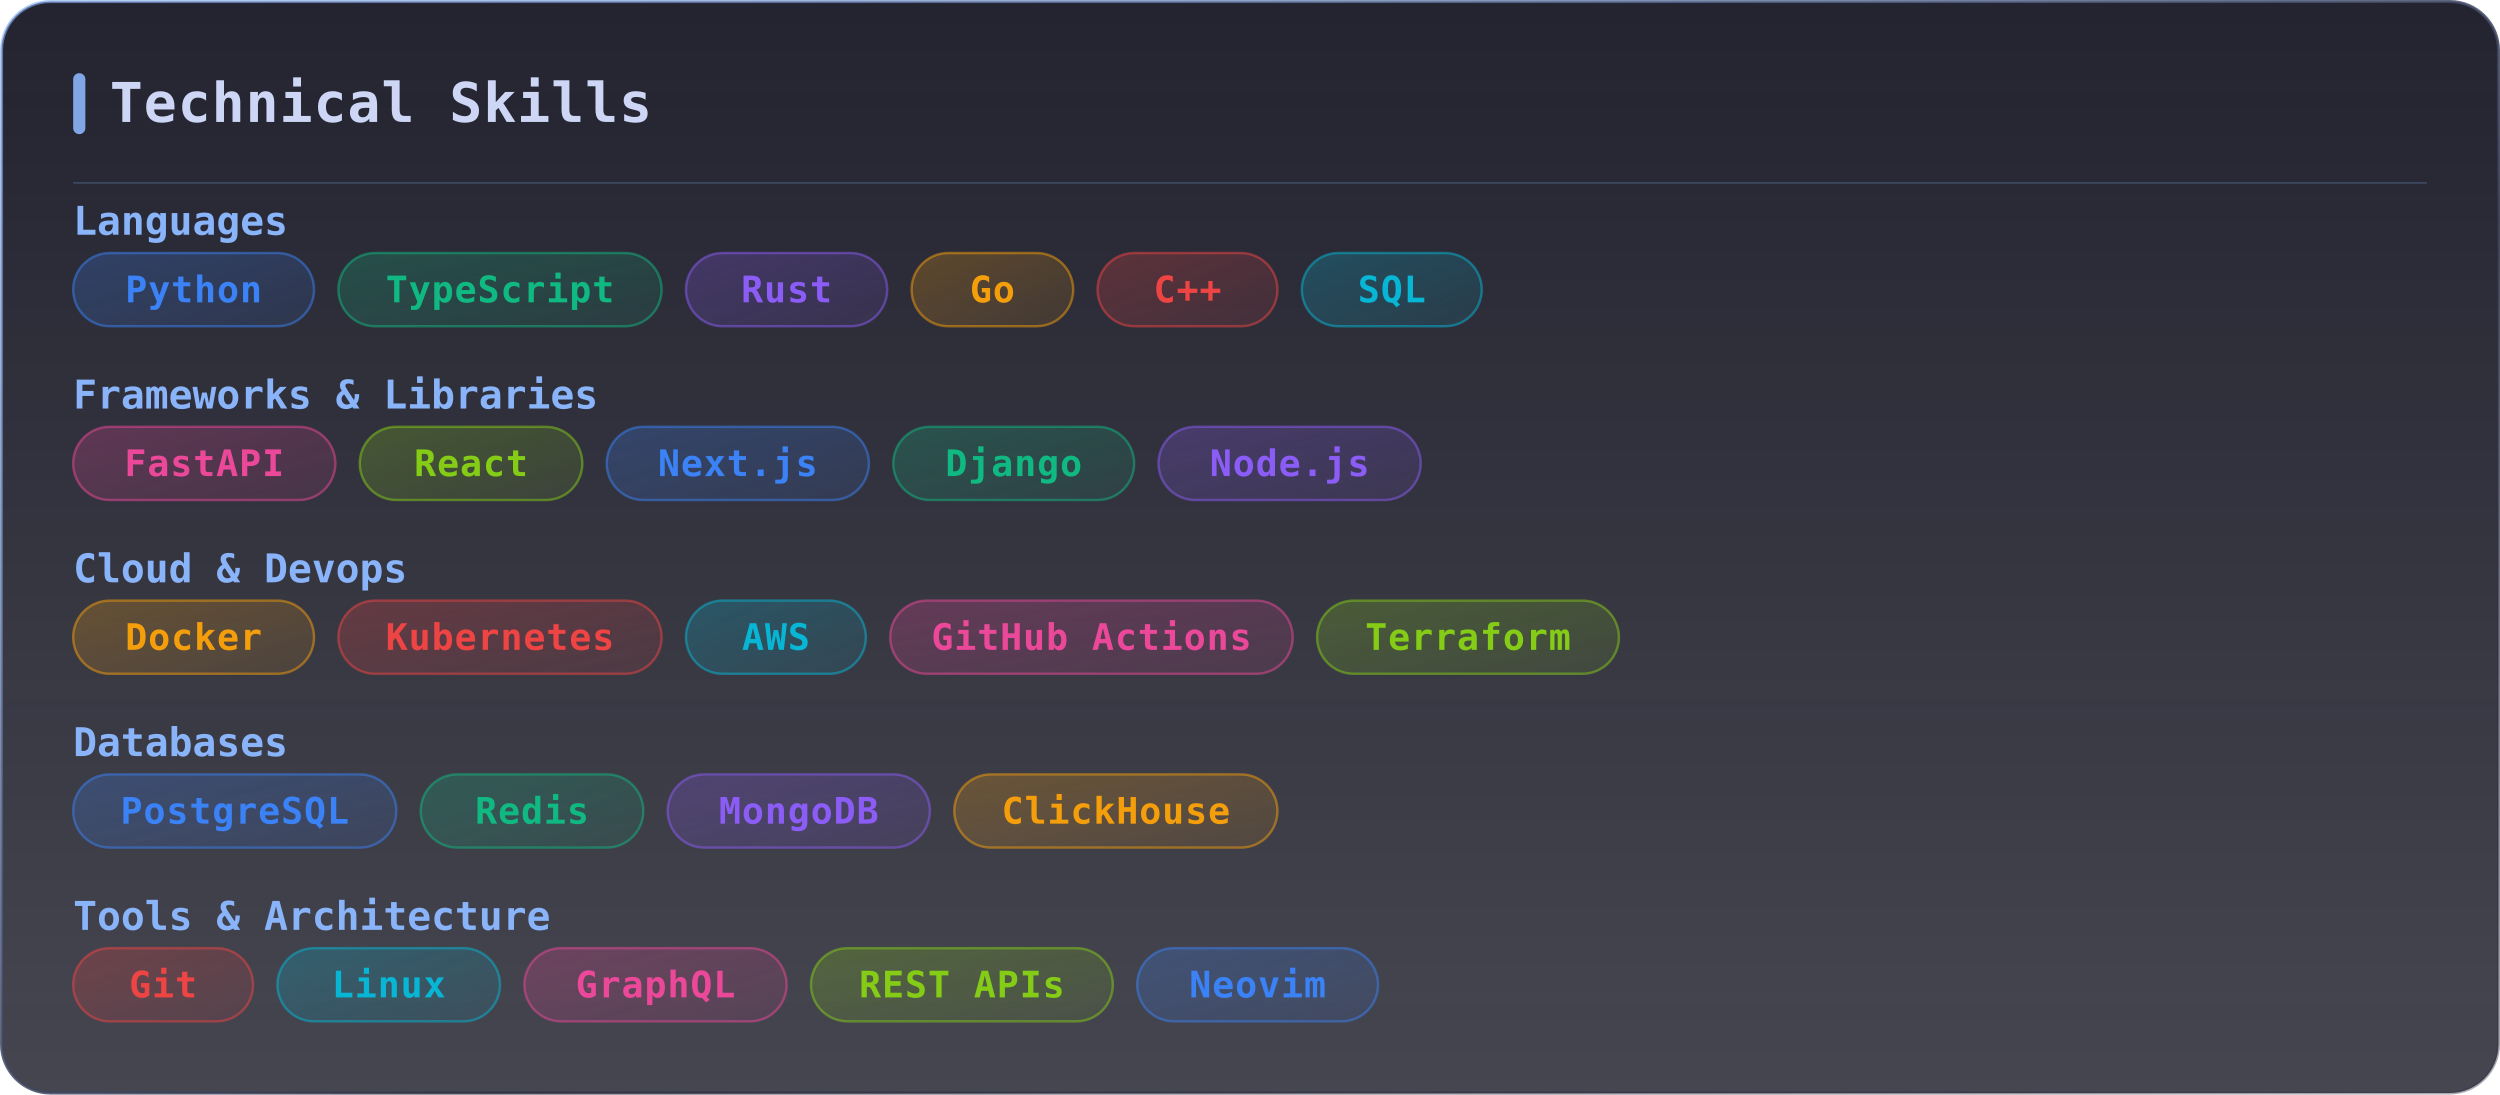
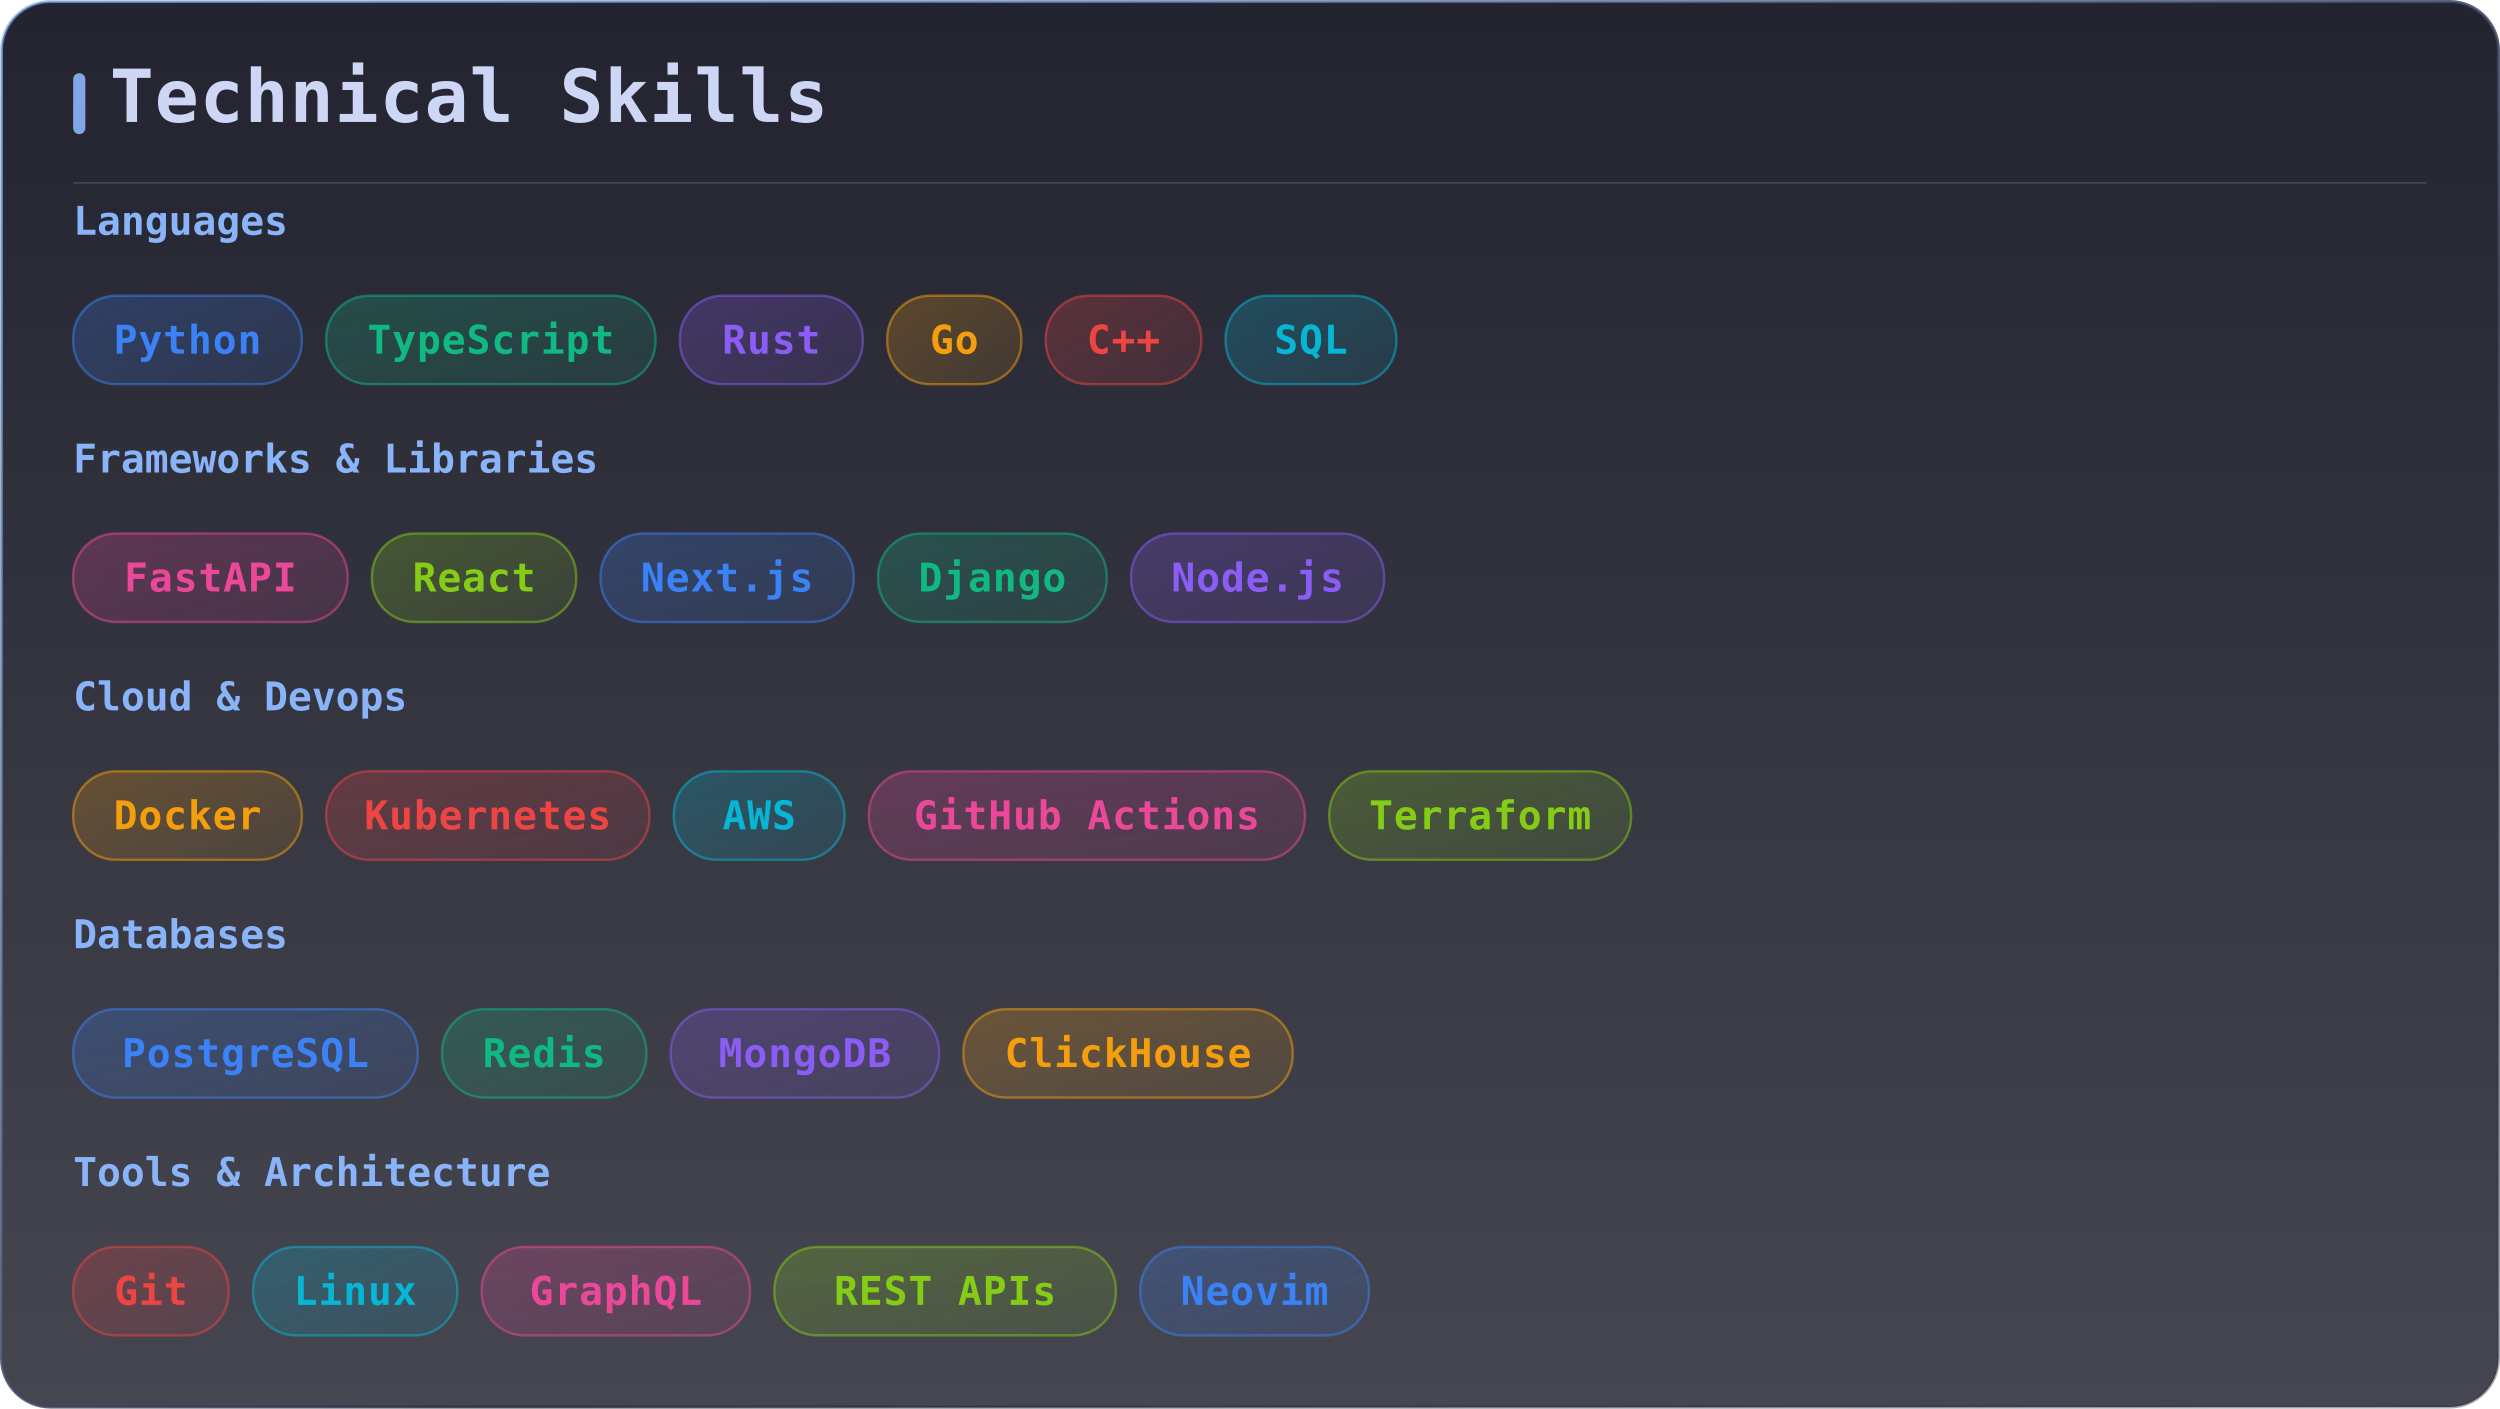
- <svg xmlns="http://www.w3.org/2000/svg" width="820" height="359" viewBox="0 0 820 359" role="img">
+ <svg xmlns="http://www.w3.org/2000/svg" width="820" height="462" viewBox="0 0 820 462" role="img">
  <defs>
    <linearGradient id="pf-progress-grad" x1="0%" y1="0%" x2="100%" y2="0%">
      <stop offset="0%" stop-color="#89b4fa" stop-opacity="0.75" />
      <stop offset="70%" stop-color="#89b4fa" />
      <stop offset="100%" stop-color="#cba6f7" stop-opacity="0.9" />
    </linearGradient>
    <linearGradient id="pf-card-border" x1="0%" y1="0%" x2="100%" y2="100%">
      <stop offset="0%" stop-color="#89b4fa" stop-opacity="0.6" />
      <stop offset="60%" stop-color="#313244" stop-opacity="0.9" />
      <stop offset="100%" stop-color="#313244" stop-opacity="0.4" />
    </linearGradient>
    <linearGradient id="pf-card-bg" x1="0%" y1="0%" x2="0%" y2="100%">
      <stop offset="0%" stop-color="#181825" stop-opacity="0.95" />
      <stop offset="100%" stop-color="#181825" stop-opacity="0.8" />
    </linearGradient>
-     <linearGradient id="pf-card-gradient" x1="0%" y1="0%" x2="100%" y2="0%">
-       <stop offset="0%" stop-color="#3b0918" />
-       <stop offset="50%" stop-color="#1e1333" />
-       <stop offset="100%" stop-color="#091629" />
+     <linearGradient id="pf-card-gradient" x1="0%" y1="0%" x2="100%" y2="100%">
+       <stop offset="0%" stop-color="#181825" />
+       <stop offset="50%" stop-color="#1e1e2e" />
+       <stop offset="100%" stop-color="#181825" />
    </linearGradient>
    <linearGradient id="pf-track-bg" x1="0%" y1="0%" x2="100%" y2="0%">
      <stop offset="0%" stop-color="#a6adc8" stop-opacity="0.15" />
      <stop offset="100%" stop-color="#a6adc8" stop-opacity="0.08" />
    </linearGradient>
    <linearGradient id="pf-badge-0" x1="0%" y1="0%" x2="100%" y2="100%">
      <stop offset="0%" stop-color="#3B82F6" stop-opacity="0.25" />
      <stop offset="100%" stop-color="#3B82F6" stop-opacity="0.1" />
    </linearGradient>
    <linearGradient id="pf-badge-1" x1="0%" y1="0%" x2="100%" y2="100%">
      <stop offset="0%" stop-color="#10B981" stop-opacity="0.25" />
      <stop offset="100%" stop-color="#10B981" stop-opacity="0.1" />
    </linearGradient>
    <linearGradient id="pf-badge-2" x1="0%" y1="0%" x2="100%" y2="100%">
      <stop offset="0%" stop-color="#8B5CF6" stop-opacity="0.25" />
      <stop offset="100%" stop-color="#8B5CF6" stop-opacity="0.1" />
    </linearGradient>
    <linearGradient id="pf-badge-3" x1="0%" y1="0%" x2="100%" y2="100%">
      <stop offset="0%" stop-color="#F59E0B" stop-opacity="0.25" />
      <stop offset="100%" stop-color="#F59E0B" stop-opacity="0.1" />
    </linearGradient>
    <linearGradient id="pf-badge-4" x1="0%" y1="0%" x2="100%" y2="100%">
      <stop offset="0%" stop-color="#EF4444" stop-opacity="0.25" />
      <stop offset="100%" stop-color="#EF4444" stop-opacity="0.1" />
    </linearGradient>
    <linearGradient id="pf-badge-5" x1="0%" y1="0%" x2="100%" y2="100%">
      <stop offset="0%" stop-color="#06B6D4" stop-opacity="0.25" />
      <stop offset="100%" stop-color="#06B6D4" stop-opacity="0.1" />
    </linearGradient>
    <linearGradient id="pf-badge-6" x1="0%" y1="0%" x2="100%" y2="100%">
      <stop offset="0%" stop-color="#EC4899" stop-opacity="0.25" />
      <stop offset="100%" stop-color="#EC4899" stop-opacity="0.1" />
    </linearGradient>
    <linearGradient id="pf-badge-7" x1="0%" y1="0%" x2="100%" y2="100%">
      <stop offset="0%" stop-color="#84CC16" stop-opacity="0.25" />
      <stop offset="100%" stop-color="#84CC16" stop-opacity="0.1" />
    </linearGradient>
  </defs>
-   <svg x="0" y="0" width="820" height="359" viewBox="0 0 820 359" fill="none" role="group">
-     <rect x="0.5" y="0.5" width="819" height="358" fill="url(#pf-card-bg)" stroke="url(#pf-card-border)" stroke-width="1" rx="16" />
-     <rect x="24" y="24" width="4" height="20" rx="2" fill="#89b4fa" opacity="0.9" />
-     <text x="36" y="40" font-family="'Fira Code', 'JetBrains Mono', monospace" font-size="18" font-weight="700" fill="#cdd6f4" letter-spacing="0.3">Technical Skills</text>
-     <line x1="24" y1="60" x2="796" y2="60" stroke="#89b4fa" stroke-width="0.5" stroke-opacity="0.25" />
-     <text x="24" y="77" font-family="'Fira Code', 'JetBrains Mono', monospace" font-size="13" font-weight="700" fill="#89b4fa">Languages</text>
-     <g role="term">
-       <rect x="24" y="83" width="79" height="24" rx="12" fill="url(#pf-badge-0)" stroke="#3B82F6" stroke-width="0.8" stroke-opacity="0.5" />
-       <text x="63.5" y="95.0" font-family="'Fira Code', 'JetBrains Mono', monospace" font-size="12" fill="#3B82F6" text-anchor="middle" dominant-baseline="central" font-weight="600" letter-spacing="0.3">Python</text>
-     </g>
-     <g role="term">
-       <rect x="111" y="83" width="106" height="24" rx="12" fill="url(#pf-badge-1)" stroke="#10B981" stroke-width="0.8" stroke-opacity="0.5" />
-       <text x="164.0" y="95.0" font-family="'Fira Code', 'JetBrains Mono', monospace" font-size="12" fill="#10B981" text-anchor="middle" dominant-baseline="central" font-weight="600" letter-spacing="0.3">TypeScript</text>
-     </g>
-     <g role="term">
-       <rect x="225" y="83" width="66" height="24" rx="12" fill="url(#pf-badge-2)" stroke="#8B5CF6" stroke-width="0.8" stroke-opacity="0.5" />
-       <text x="258.0" y="95.0" font-family="'Fira Code', 'JetBrains Mono', monospace" font-size="12" fill="#8B5CF6" text-anchor="middle" dominant-baseline="central" font-weight="600" letter-spacing="0.3">Rust</text>
-     </g>
-     <g role="term">
-       <rect x="299" y="83" width="53" height="24" rx="12" fill="url(#pf-badge-3)" stroke="#F59E0B" stroke-width="0.8" stroke-opacity="0.5" />
-       <text x="325.5" y="95.0" font-family="'Fira Code', 'JetBrains Mono', monospace" font-size="12" fill="#F59E0B" text-anchor="middle" dominant-baseline="central" font-weight="600" letter-spacing="0.3">Go</text>
-     </g>
-     <g role="term">
-       <rect x="360" y="83" width="59" height="24" rx="12" fill="url(#pf-badge-4)" stroke="#EF4444" stroke-width="0.8" stroke-opacity="0.5" />
-       <text x="389.5" y="95.0" font-family="'Fira Code', 'JetBrains Mono', monospace" font-size="12" fill="#EF4444" text-anchor="middle" dominant-baseline="central" font-weight="600" letter-spacing="0.3">C++</text>
-     </g>
-     <g role="term">
-       <rect x="427" y="83" width="59" height="24" rx="12" fill="url(#pf-badge-5)" stroke="#06B6D4" stroke-width="0.8" stroke-opacity="0.5" />
-       <text x="456.5" y="95.0" font-family="'Fira Code', 'JetBrains Mono', monospace" font-size="12" fill="#06B6D4" text-anchor="middle" dominant-baseline="central" font-weight="600" letter-spacing="0.3">SQL</text>
-     </g>
-     <text x="24" y="134" font-family="'Fira Code', 'JetBrains Mono', monospace" font-size="13" font-weight="700" fill="#89b4fa">Frameworks &amp; Libraries</text>
-     <g role="term">
-       <rect x="24" y="140" width="86" height="24" rx="12" fill="url(#pf-badge-6)" stroke="#EC4899" stroke-width="0.8" stroke-opacity="0.5" />
-       <text x="67.0" y="152.0" font-family="'Fira Code', 'JetBrains Mono', monospace" font-size="12" fill="#EC4899" text-anchor="middle" dominant-baseline="central" font-weight="600" letter-spacing="0.3">FastAPI</text>
-     </g>
-     <g role="term">
-       <rect x="118" y="140" width="73" height="24" rx="12" fill="url(#pf-badge-7)" stroke="#84CC16" stroke-width="0.8" stroke-opacity="0.5" />
-       <text x="154.5" y="152.0" font-family="'Fira Code', 'JetBrains Mono', monospace" font-size="12" fill="#84CC16" text-anchor="middle" dominant-baseline="central" font-weight="600" letter-spacing="0.3">React</text>
-     </g>
-     <g role="term">
-       <rect x="199" y="140" width="86" height="24" rx="12" fill="url(#pf-badge-0)" stroke="#3B82F6" stroke-width="0.8" stroke-opacity="0.5" />
-       <text x="242.0" y="152.0" font-family="'Fira Code', 'JetBrains Mono', monospace" font-size="12" fill="#3B82F6" text-anchor="middle" dominant-baseline="central" font-weight="600" letter-spacing="0.3">Next.js</text>
-     </g>
-     <g role="term">
-       <rect x="293" y="140" width="79" height="24" rx="12" fill="url(#pf-badge-1)" stroke="#10B981" stroke-width="0.8" stroke-opacity="0.5" />
-       <text x="332.5" y="152.0" font-family="'Fira Code', 'JetBrains Mono', monospace" font-size="12" fill="#10B981" text-anchor="middle" dominant-baseline="central" font-weight="600" letter-spacing="0.3">Django</text>
-     </g>
-     <g role="term">
-       <rect x="380" y="140" width="86" height="24" rx="12" fill="url(#pf-badge-2)" stroke="#8B5CF6" stroke-width="0.8" stroke-opacity="0.5" />
-       <text x="423.0" y="152.0" font-family="'Fira Code', 'JetBrains Mono', monospace" font-size="12" fill="#8B5CF6" text-anchor="middle" dominant-baseline="central" font-weight="600" letter-spacing="0.3">Node.js</text>
-     </g>
-     <text x="24" y="191" font-family="'Fira Code', 'JetBrains Mono', monospace" font-size="13" font-weight="700" fill="#89b4fa">Cloud &amp; Devops</text>
-     <g role="term">
-       <rect x="24" y="197" width="79" height="24" rx="12" fill="url(#pf-badge-3)" stroke="#F59E0B" stroke-width="0.8" stroke-opacity="0.5" />
-       <text x="63.5" y="209.0" font-family="'Fira Code', 'JetBrains Mono', monospace" font-size="12" fill="#F59E0B" text-anchor="middle" dominant-baseline="central" font-weight="600" letter-spacing="0.3">Docker</text>
-     </g>
-     <g role="term">
-       <rect x="111" y="197" width="106" height="24" rx="12" fill="url(#pf-badge-4)" stroke="#EF4444" stroke-width="0.8" stroke-opacity="0.5" />
-       <text x="164.0" y="209.0" font-family="'Fira Code', 'JetBrains Mono', monospace" font-size="12" fill="#EF4444" text-anchor="middle" dominant-baseline="central" font-weight="600" letter-spacing="0.3">Kubernetes</text>
-     </g>
-     <g role="term">
-       <rect x="225" y="197" width="59" height="24" rx="12" fill="url(#pf-badge-5)" stroke="#06B6D4" stroke-width="0.8" stroke-opacity="0.5" />
-       <text x="254.5" y="209.0" font-family="'Fira Code', 'JetBrains Mono', monospace" font-size="12" fill="#06B6D4" text-anchor="middle" dominant-baseline="central" font-weight="600" letter-spacing="0.3">AWS</text>
-     </g>
-     <g role="term">
-       <rect x="292" y="197" width="132" height="24" rx="12" fill="url(#pf-badge-6)" stroke="#EC4899" stroke-width="0.8" stroke-opacity="0.5" />
-       <text x="358.0" y="209.0" font-family="'Fira Code', 'JetBrains Mono', monospace" font-size="12" fill="#EC4899" text-anchor="middle" dominant-baseline="central" font-weight="600" letter-spacing="0.3">GitHub Actions</text>
-     </g>
-     <g role="term">
-       <rect x="432" y="197" width="99" height="24" rx="12" fill="url(#pf-badge-7)" stroke="#84CC16" stroke-width="0.8" stroke-opacity="0.5" />
-       <text x="481.5" y="209.0" font-family="'Fira Code', 'JetBrains Mono', monospace" font-size="12" fill="#84CC16" text-anchor="middle" dominant-baseline="central" font-weight="600" letter-spacing="0.3">Terraform</text>
-     </g>
-     <text x="24" y="248" font-family="'Fira Code', 'JetBrains Mono', monospace" font-size="13" font-weight="700" fill="#89b4fa">Databases</text>
-     <g role="term">
-       <rect x="24" y="254" width="106" height="24" rx="12" fill="url(#pf-badge-0)" stroke="#3B82F6" stroke-width="0.8" stroke-opacity="0.5" />
-       <text x="77.0" y="266.0" font-family="'Fira Code', 'JetBrains Mono', monospace" font-size="12" fill="#3B82F6" text-anchor="middle" dominant-baseline="central" font-weight="600" letter-spacing="0.3">PostgreSQL</text>
-     </g>
-     <g role="term">
-       <rect x="138" y="254" width="73" height="24" rx="12" fill="url(#pf-badge-1)" stroke="#10B981" stroke-width="0.8" stroke-opacity="0.5" />
-       <text x="174.5" y="266.0" font-family="'Fira Code', 'JetBrains Mono', monospace" font-size="12" fill="#10B981" text-anchor="middle" dominant-baseline="central" font-weight="600" letter-spacing="0.3">Redis</text>
-     </g>
-     <g role="term">
-       <rect x="219" y="254" width="86" height="24" rx="12" fill="url(#pf-badge-2)" stroke="#8B5CF6" stroke-width="0.8" stroke-opacity="0.5" />
-       <text x="262.0" y="266.0" font-family="'Fira Code', 'JetBrains Mono', monospace" font-size="12" fill="#8B5CF6" text-anchor="middle" dominant-baseline="central" font-weight="600" letter-spacing="0.3">MongoDB</text>
-     </g>
-     <g role="term">
-       <rect x="313" y="254" width="106" height="24" rx="12" fill="url(#pf-badge-3)" stroke="#F59E0B" stroke-width="0.8" stroke-opacity="0.5" />
-       <text x="366.0" y="266.0" font-family="'Fira Code', 'JetBrains Mono', monospace" font-size="12" fill="#F59E0B" text-anchor="middle" dominant-baseline="central" font-weight="600" letter-spacing="0.3">ClickHouse</text>
-     </g>
-     <text x="24" y="305" font-family="'Fira Code', 'JetBrains Mono', monospace" font-size="13" font-weight="700" fill="#89b4fa">Tools &amp; Architecture</text>
-     <g role="term">
-       <rect x="24" y="311" width="59" height="24" rx="12" fill="url(#pf-badge-4)" stroke="#EF4444" stroke-width="0.8" stroke-opacity="0.5" />
-       <text x="53.5" y="323.0" font-family="'Fira Code', 'JetBrains Mono', monospace" font-size="12" fill="#EF4444" text-anchor="middle" dominant-baseline="central" font-weight="600" letter-spacing="0.3">Git</text>
-     </g>
-     <g role="term">
-       <rect x="91" y="311" width="73" height="24" rx="12" fill="url(#pf-badge-5)" stroke="#06B6D4" stroke-width="0.8" stroke-opacity="0.5" />
-       <text x="127.5" y="323.0" font-family="'Fira Code', 'JetBrains Mono', monospace" font-size="12" fill="#06B6D4" text-anchor="middle" dominant-baseline="central" font-weight="600" letter-spacing="0.3">Linux</text>
-     </g>
-     <g role="term">
-       <rect x="172" y="311" width="86" height="24" rx="12" fill="url(#pf-badge-6)" stroke="#EC4899" stroke-width="0.8" stroke-opacity="0.5" />
-       <text x="215.0" y="323.0" font-family="'Fira Code', 'JetBrains Mono', monospace" font-size="12" fill="#EC4899" text-anchor="middle" dominant-baseline="central" font-weight="600" letter-spacing="0.3">GraphQL</text>
-     </g>
-     <g role="term">
-       <rect x="266" y="311" width="99" height="24" rx="12" fill="url(#pf-badge-7)" stroke="#84CC16" stroke-width="0.8" stroke-opacity="0.5" />
-       <text x="315.5" y="323.0" font-family="'Fira Code', 'JetBrains Mono', monospace" font-size="12" fill="#84CC16" text-anchor="middle" dominant-baseline="central" font-weight="600" letter-spacing="0.3">REST APIs</text>
-     </g>
-     <g role="term">
-       <rect x="373" y="311" width="79" height="24" rx="12" fill="url(#pf-badge-0)" stroke="#3B82F6" stroke-width="0.8" stroke-opacity="0.5" />
-       <text x="412.5" y="323.0" font-family="'Fira Code', 'JetBrains Mono', monospace" font-size="12" fill="#3B82F6" text-anchor="middle" dominant-baseline="central" font-weight="600" letter-spacing="0.3">Neovim</text>
+   <svg width="820" height="462" viewBox="0 0 820 462" fill="none">
+     <defs>
+       <linearGradient id="pf-progress-grad" x1="0%" y1="0%" x2="100%" y2="0%">
+         <stop offset="0%" stop-color="#89b4fa" stop-opacity="0.75" />
+         <stop offset="70%" stop-color="#89b4fa" />
+         <stop offset="100%" stop-color="#cba6f7" stop-opacity="0.9" />
+       </linearGradient>
+       <linearGradient id="pf-card-border" x1="0%" y1="0%" x2="100%" y2="100%">
+         <stop offset="0%" stop-color="#89b4fa" stop-opacity="0.6" />
+         <stop offset="60%" stop-color="#313244" stop-opacity="0.9" />
+         <stop offset="100%" stop-color="#313244" stop-opacity="0.4" />
+       </linearGradient>
+       <linearGradient id="pf-card-bg" x1="0%" y1="0%" x2="0%" y2="100%">
+         <stop offset="0%" stop-color="#181825" stop-opacity="0.95" />
+         <stop offset="100%" stop-color="#181825" stop-opacity="0.8" />
+       </linearGradient>
+       <linearGradient id="pf-card-gradient" x1="0%" y1="0%" x2="100%" y2="100%">
+         <stop offset="0%" stop-color="#181825" />
+         <stop offset="50%" stop-color="#1e1e2e" />
+         <stop offset="100%" stop-color="#181825" />
+       </linearGradient>
+       <linearGradient id="pf-track-bg" x1="0%" y1="0%" x2="100%" y2="0%">
+         <stop offset="0%" stop-color="#a6adc8" stop-opacity="0.15" />
+         <stop offset="100%" stop-color="#a6adc8" stop-opacity="0.08" />
+       </linearGradient>
+       <linearGradient id="pf-badge-0" x1="0%" y1="0%" x2="100%" y2="100%">
+         <stop offset="0%" stop-color="#3B82F6" stop-opacity="0.25" />
+         <stop offset="100%" stop-color="#3B82F6" stop-opacity="0.1" />
+       </linearGradient>
+       <linearGradient id="pf-badge-1" x1="0%" y1="0%" x2="100%" y2="100%">
+         <stop offset="0%" stop-color="#10B981" stop-opacity="0.25" />
+         <stop offset="100%" stop-color="#10B981" stop-opacity="0.1" />
+       </linearGradient>
+       <linearGradient id="pf-badge-2" x1="0%" y1="0%" x2="100%" y2="100%">
+         <stop offset="0%" stop-color="#8B5CF6" stop-opacity="0.25" />
+         <stop offset="100%" stop-color="#8B5CF6" stop-opacity="0.1" />
+       </linearGradient>
+       <linearGradient id="pf-badge-3" x1="0%" y1="0%" x2="100%" y2="100%">
+         <stop offset="0%" stop-color="#F59E0B" stop-opacity="0.25" />
+         <stop offset="100%" stop-color="#F59E0B" stop-opacity="0.1" />
+       </linearGradient>
+       <linearGradient id="pf-badge-4" x1="0%" y1="0%" x2="100%" y2="100%">
+         <stop offset="0%" stop-color="#EF4444" stop-opacity="0.25" />
+         <stop offset="100%" stop-color="#EF4444" stop-opacity="0.1" />
+       </linearGradient>
+       <linearGradient id="pf-badge-5" x1="0%" y1="0%" x2="100%" y2="100%">
+         <stop offset="0%" stop-color="#06B6D4" stop-opacity="0.25" />
+         <stop offset="100%" stop-color="#06B6D4" stop-opacity="0.1" />
+       </linearGradient>
+       <linearGradient id="pf-badge-6" x1="0%" y1="0%" x2="100%" y2="100%">
+         <stop offset="0%" stop-color="#EC4899" stop-opacity="0.25" />
+         <stop offset="100%" stop-color="#EC4899" stop-opacity="0.1" />
+       </linearGradient>
+       <linearGradient id="pf-badge-7" x1="0%" y1="0%" x2="100%" y2="100%">
+         <stop offset="0%" stop-color="#84CC16" stop-opacity="0.25" />
+         <stop offset="100%" stop-color="#84CC16" stop-opacity="0.1" />
+       </linearGradient>
+     </defs>
+     <g role="group" data-pf-id="card_52e1fc">
+       <rect x="0.5" y="0.5" width="819" height="461" fill="url(#pf-card-bg)" stroke="url(#pf-card-border)" stroke-width="1" rx="16" />
+       <rect x="24" y="24" width="4" height="20" rx="2" fill="#89b4fa" opacity="0.9" />
+       <text x="36" y="40" font-family="'Fira Code', 'JetBrains Mono', monospace" font-size="24" font-weight="700" fill="#cdd6f4" letter-spacing="0.3">Technical Skills</text>
+       <line x1="24" y1="60" x2="796" y2="60" stroke="#89b4fa" stroke-width="0.5" stroke-opacity="0.25" />
+       <g data-pf-id="column_4b0886">
+         <text x="24" y="77" font-family="'Fira Code', 'JetBrains Mono', monospace" font-size="13" font-weight="700" fill="#89b4fa" data-pf-id="text_f55931">Languages</text>
+         <g data-pf-id="wrap_501d5d">
+           <g role="term" data-pf-id="badge_4d7207">
+             <rect x="24" y="97" width="75" height="29" rx="14" fill="url(#pf-badge-0)" stroke="#3B82F6" stroke-width="0.8" stroke-opacity="0.5" />
+             <text x="61.5" y="111.5" font-family="'Fira Code', 'JetBrains Mono', monospace" font-size="13" fill="#3B82F6" text-anchor="middle" dominant-baseline="central" font-weight="600" letter-spacing="0.3">Python</text>
+           </g>
+           <g role="term" data-pf-id="badge_0f6c5e">
+             <rect x="107" y="97" width="108" height="29" rx="14" fill="url(#pf-badge-1)" stroke="#10B981" stroke-width="0.8" stroke-opacity="0.5" />
+             <text x="161.0" y="111.5" font-family="'Fira Code', 'JetBrains Mono', monospace" font-size="13" fill="#10B981" text-anchor="middle" dominant-baseline="central" font-weight="600" letter-spacing="0.3">TypeScript</text>
+           </g>
+           <g role="term" data-pf-id="badge_8215df">
+             <rect x="223" y="97" width="60" height="29" rx="14" fill="url(#pf-badge-2)" stroke="#8B5CF6" stroke-width="0.8" stroke-opacity="0.5" />
+             <text x="253.0" y="111.5" font-family="'Fira Code', 'JetBrains Mono', monospace" font-size="13" fill="#8B5CF6" text-anchor="middle" dominant-baseline="central" font-weight="600" letter-spacing="0.3">Rust</text>
+           </g>
+           <g role="term" data-pf-id="badge_89a06e">
+             <rect x="291" y="97" width="44" height="29" rx="14" fill="url(#pf-badge-3)" stroke="#F59E0B" stroke-width="0.8" stroke-opacity="0.5" />
+             <text x="313.0" y="111.5" font-family="'Fira Code', 'JetBrains Mono', monospace" font-size="13" fill="#F59E0B" text-anchor="middle" dominant-baseline="central" font-weight="600" letter-spacing="0.3">Go</text>
+           </g>
+           <g role="term" data-pf-id="badge_66c3de">
+             <rect x="343" y="97" width="51" height="29" rx="14" fill="url(#pf-badge-4)" stroke="#EF4444" stroke-width="0.8" stroke-opacity="0.5" />
+             <text x="368.5" y="111.5" font-family="'Fira Code', 'JetBrains Mono', monospace" font-size="13" fill="#EF4444" text-anchor="middle" dominant-baseline="central" font-weight="600" letter-spacing="0.3">C++</text>
+           </g>
+           <g role="term" data-pf-id="badge_a20f7b">
+             <rect x="402" y="97" width="56" height="29" rx="14" fill="url(#pf-badge-5)" stroke="#06B6D4" stroke-width="0.8" stroke-opacity="0.5" />
+             <text x="430.0" y="111.5" font-family="'Fira Code', 'JetBrains Mono', monospace" font-size="13" fill="#06B6D4" text-anchor="middle" dominant-baseline="central" font-weight="600" letter-spacing="0.3">SQL</text>
+           </g>
+         </g>
+         <text x="24" y="155" font-family="'Fira Code', 'JetBrains Mono', monospace" font-size="13" font-weight="700" fill="#89b4fa" data-pf-id="text_17acb8">Frameworks &amp; Libraries</text>
+         <g data-pf-id="wrap_d0dd56">
+           <g role="term" data-pf-id="badge_210c41">
+             <rect x="24" y="175" width="90" height="29" rx="14" fill="url(#pf-badge-6)" stroke="#EC4899" stroke-width="0.8" stroke-opacity="0.5" />
+             <text x="69.0" y="189.5" font-family="'Fira Code', 'JetBrains Mono', monospace" font-size="13" fill="#EC4899" text-anchor="middle" dominant-baseline="central" font-weight="600" letter-spacing="0.3">FastAPI</text>
+           </g>
+           <g role="term" data-pf-id="badge_048328">
+             <rect x="122" y="175" width="67" height="29" rx="14" fill="url(#pf-badge-7)" stroke="#84CC16" stroke-width="0.8" stroke-opacity="0.5" />
+             <text x="155.5" y="189.5" font-family="'Fira Code', 'JetBrains Mono', monospace" font-size="13" fill="#84CC16" text-anchor="middle" dominant-baseline="central" font-weight="600" letter-spacing="0.3">React</text>
+           </g>
+           <g role="term" data-pf-id="badge_a8df90">
+             <rect x="197" y="175" width="83" height="29" rx="14" fill="url(#pf-badge-0)" stroke="#3B82F6" stroke-width="0.8" stroke-opacity="0.5" />
+             <text x="238.5" y="189.5" font-family="'Fira Code', 'JetBrains Mono', monospace" font-size="13" fill="#3B82F6" text-anchor="middle" dominant-baseline="central" font-weight="600" letter-spacing="0.3">Next.js</text>
+           </g>
+           <g role="term" data-pf-id="badge_43481f">
+             <rect x="288" y="175" width="75" height="29" rx="14" fill="url(#pf-badge-1)" stroke="#10B981" stroke-width="0.8" stroke-opacity="0.5" />
+             <text x="325.5" y="189.5" font-family="'Fira Code', 'JetBrains Mono', monospace" font-size="13" fill="#10B981" text-anchor="middle" dominant-baseline="central" font-weight="600" letter-spacing="0.3">Django</text>
+           </g>
+           <g role="term" data-pf-id="badge_f391ad">
+             <rect x="371" y="175" width="83" height="29" rx="14" fill="url(#pf-badge-2)" stroke="#8B5CF6" stroke-width="0.8" stroke-opacity="0.5" />
+             <text x="412.5" y="189.5" font-family="'Fira Code', 'JetBrains Mono', monospace" font-size="13" fill="#8B5CF6" text-anchor="middle" dominant-baseline="central" font-weight="600" letter-spacing="0.3">Node.js</text>
+           </g>
+         </g>
+         <text x="24" y="233" font-family="'Fira Code', 'JetBrains Mono', monospace" font-size="13" font-weight="700" fill="#89b4fa" data-pf-id="text_8b5b81">Cloud &amp; Devops</text>
+         <g data-pf-id="wrap_565d74">
+           <g role="term" data-pf-id="badge_1a8ed2">
+             <rect x="24" y="253" width="75" height="29" rx="14" fill="url(#pf-badge-3)" stroke="#F59E0B" stroke-width="0.8" stroke-opacity="0.5" />
+             <text x="61.5" y="267.5" font-family="'Fira Code', 'JetBrains Mono', monospace" font-size="13" fill="#F59E0B" text-anchor="middle" dominant-baseline="central" font-weight="600" letter-spacing="0.3">Docker</text>
+           </g>
+           <g role="term" data-pf-id="badge_0d533b">
+             <rect x="107" y="253" width="106" height="29" rx="14" fill="url(#pf-badge-4)" stroke="#EF4444" stroke-width="0.8" stroke-opacity="0.5" />
+             <text x="160.0" y="267.5" font-family="'Fira Code', 'JetBrains Mono', monospace" font-size="13" fill="#EF4444" text-anchor="middle" dominant-baseline="central" font-weight="600" letter-spacing="0.3">Kubernetes</text>
+           </g>
+           <g role="term" data-pf-id="badge_c59412">
+             <rect x="221" y="253" width="56" height="29" rx="14" fill="url(#pf-badge-5)" stroke="#06B6D4" stroke-width="0.8" stroke-opacity="0.5" />
+             <text x="249.0" y="267.5" font-family="'Fira Code', 'JetBrains Mono', monospace" font-size="13" fill="#06B6D4" text-anchor="middle" dominant-baseline="central" font-weight="600" letter-spacing="0.3">AWS</text>
+           </g>
+           <g role="term" data-pf-id="badge_185f03">
+             <rect x="285" y="253" width="143" height="29" rx="14" fill="url(#pf-badge-6)" stroke="#EC4899" stroke-width="0.8" stroke-opacity="0.5" />
+             <text x="356.5" y="267.5" font-family="'Fira Code', 'JetBrains Mono', monospace" font-size="13" fill="#EC4899" text-anchor="middle" dominant-baseline="central" font-weight="600" letter-spacing="0.3">GitHub Actions</text>
+           </g>
+           <g role="term" data-pf-id="badge_557829">
+             <rect x="436" y="253" width="99" height="29" rx="14" fill="url(#pf-badge-7)" stroke="#84CC16" stroke-width="0.8" stroke-opacity="0.5" />
+             <text x="485.5" y="267.5" font-family="'Fira Code', 'JetBrains Mono', monospace" font-size="13" fill="#84CC16" text-anchor="middle" dominant-baseline="central" font-weight="600" letter-spacing="0.3">Terraform</text>
+           </g>
+         </g>
+         <text x="24" y="311" font-family="'Fira Code', 'JetBrains Mono', monospace" font-size="13" font-weight="700" fill="#89b4fa" data-pf-id="text_8079c4">Databases</text>
+         <g data-pf-id="wrap_62a7ee">
+           <g role="term" data-pf-id="badge_168c93">
+             <rect x="24" y="331" width="113" height="29" rx="14" fill="url(#pf-badge-0)" stroke="#3B82F6" stroke-width="0.8" stroke-opacity="0.5" />
+             <text x="80.5" y="345.5" font-family="'Fira Code', 'JetBrains Mono', monospace" font-size="13" fill="#3B82F6" text-anchor="middle" dominant-baseline="central" font-weight="600" letter-spacing="0.3">PostgreSQL</text>
+           </g>
+           <g role="term" data-pf-id="badge_fce189">
+             <rect x="145" y="331" width="67" height="29" rx="14" fill="url(#pf-badge-1)" stroke="#10B981" stroke-width="0.8" stroke-opacity="0.5" />
+             <text x="178.5" y="345.5" font-family="'Fira Code', 'JetBrains Mono', monospace" font-size="13" fill="#10B981" text-anchor="middle" dominant-baseline="central" font-weight="600" letter-spacing="0.3">Redis</text>
+           </g>
+           <g role="term" data-pf-id="badge_2678ae">
+             <rect x="220" y="331" width="88" height="29" rx="14" fill="url(#pf-badge-2)" stroke="#8B5CF6" stroke-width="0.8" stroke-opacity="0.5" />
+             <text x="264.0" y="345.5" font-family="'Fira Code', 'JetBrains Mono', monospace" font-size="13" fill="#8B5CF6" text-anchor="middle" dominant-baseline="central" font-weight="600" letter-spacing="0.3">MongoDB</text>
+           </g>
+           <g role="term" data-pf-id="badge_8e5bbc">
+             <rect x="316" y="331" width="108" height="29" rx="14" fill="url(#pf-badge-3)" stroke="#F59E0B" stroke-width="0.8" stroke-opacity="0.5" />
+             <text x="370.0" y="345.5" font-family="'Fira Code', 'JetBrains Mono', monospace" font-size="13" fill="#F59E0B" text-anchor="middle" dominant-baseline="central" font-weight="600" letter-spacing="0.3">ClickHouse</text>
+           </g>
+         </g>
+         <text x="24" y="389" font-family="'Fira Code', 'JetBrains Mono', monospace" font-size="13" font-weight="700" fill="#89b4fa" data-pf-id="text_015d32">Tools &amp; Architecture</text>
+         <g data-pf-id="wrap_5545b3">
+           <g role="term" data-pf-id="badge_db125a">
+             <rect x="24" y="409" width="51" height="29" rx="14" fill="url(#pf-badge-4)" stroke="#EF4444" stroke-width="0.8" stroke-opacity="0.5" />
+             <text x="49.5" y="423.5" font-family="'Fira Code', 'JetBrains Mono', monospace" font-size="13" fill="#EF4444" text-anchor="middle" dominant-baseline="central" font-weight="600" letter-spacing="0.3">Git</text>
+           </g>
+           <g role="term" data-pf-id="badge_313a6c">
+             <rect x="83" y="409" width="67" height="29" rx="14" fill="url(#pf-badge-5)" stroke="#06B6D4" stroke-width="0.8" stroke-opacity="0.5" />
+             <text x="116.5" y="423.5" font-family="'Fira Code', 'JetBrains Mono', monospace" font-size="13" fill="#06B6D4" text-anchor="middle" dominant-baseline="central" font-weight="600" letter-spacing="0.3">Linux</text>
+           </g>
+           <g role="term" data-pf-id="badge_e96e5c">
+             <rect x="158" y="409" width="88" height="29" rx="14" fill="url(#pf-badge-6)" stroke="#EC4899" stroke-width="0.8" stroke-opacity="0.5" />
+             <text x="202.0" y="423.5" font-family="'Fira Code', 'JetBrains Mono', monospace" font-size="13" fill="#EC4899" text-anchor="middle" dominant-baseline="central" font-weight="600" letter-spacing="0.3">GraphQL</text>
+           </g>
+           <g role="term" data-pf-id="badge_c042a8">
+             <rect x="254" y="409" width="112" height="29" rx="14" fill="url(#pf-badge-7)" stroke="#84CC16" stroke-width="0.8" stroke-opacity="0.5" />
+             <text x="310.0" y="423.5" font-family="'Fira Code', 'JetBrains Mono', monospace" font-size="13" fill="#84CC16" text-anchor="middle" dominant-baseline="central" font-weight="600" letter-spacing="0.3">REST APIs</text>
+           </g>
+           <g role="term" data-pf-id="badge_45f763">
+             <rect x="374" y="409" width="75" height="29" rx="14" fill="url(#pf-badge-0)" stroke="#3B82F6" stroke-width="0.8" stroke-opacity="0.5" />
+             <text x="411.5" y="423.5" font-family="'Fira Code', 'JetBrains Mono', monospace" font-size="13" fill="#3B82F6" text-anchor="middle" dominant-baseline="central" font-weight="600" letter-spacing="0.3">Neovim</text>
+           </g>
+         </g>
+       </g>
    </g>
  </svg>
</svg>
